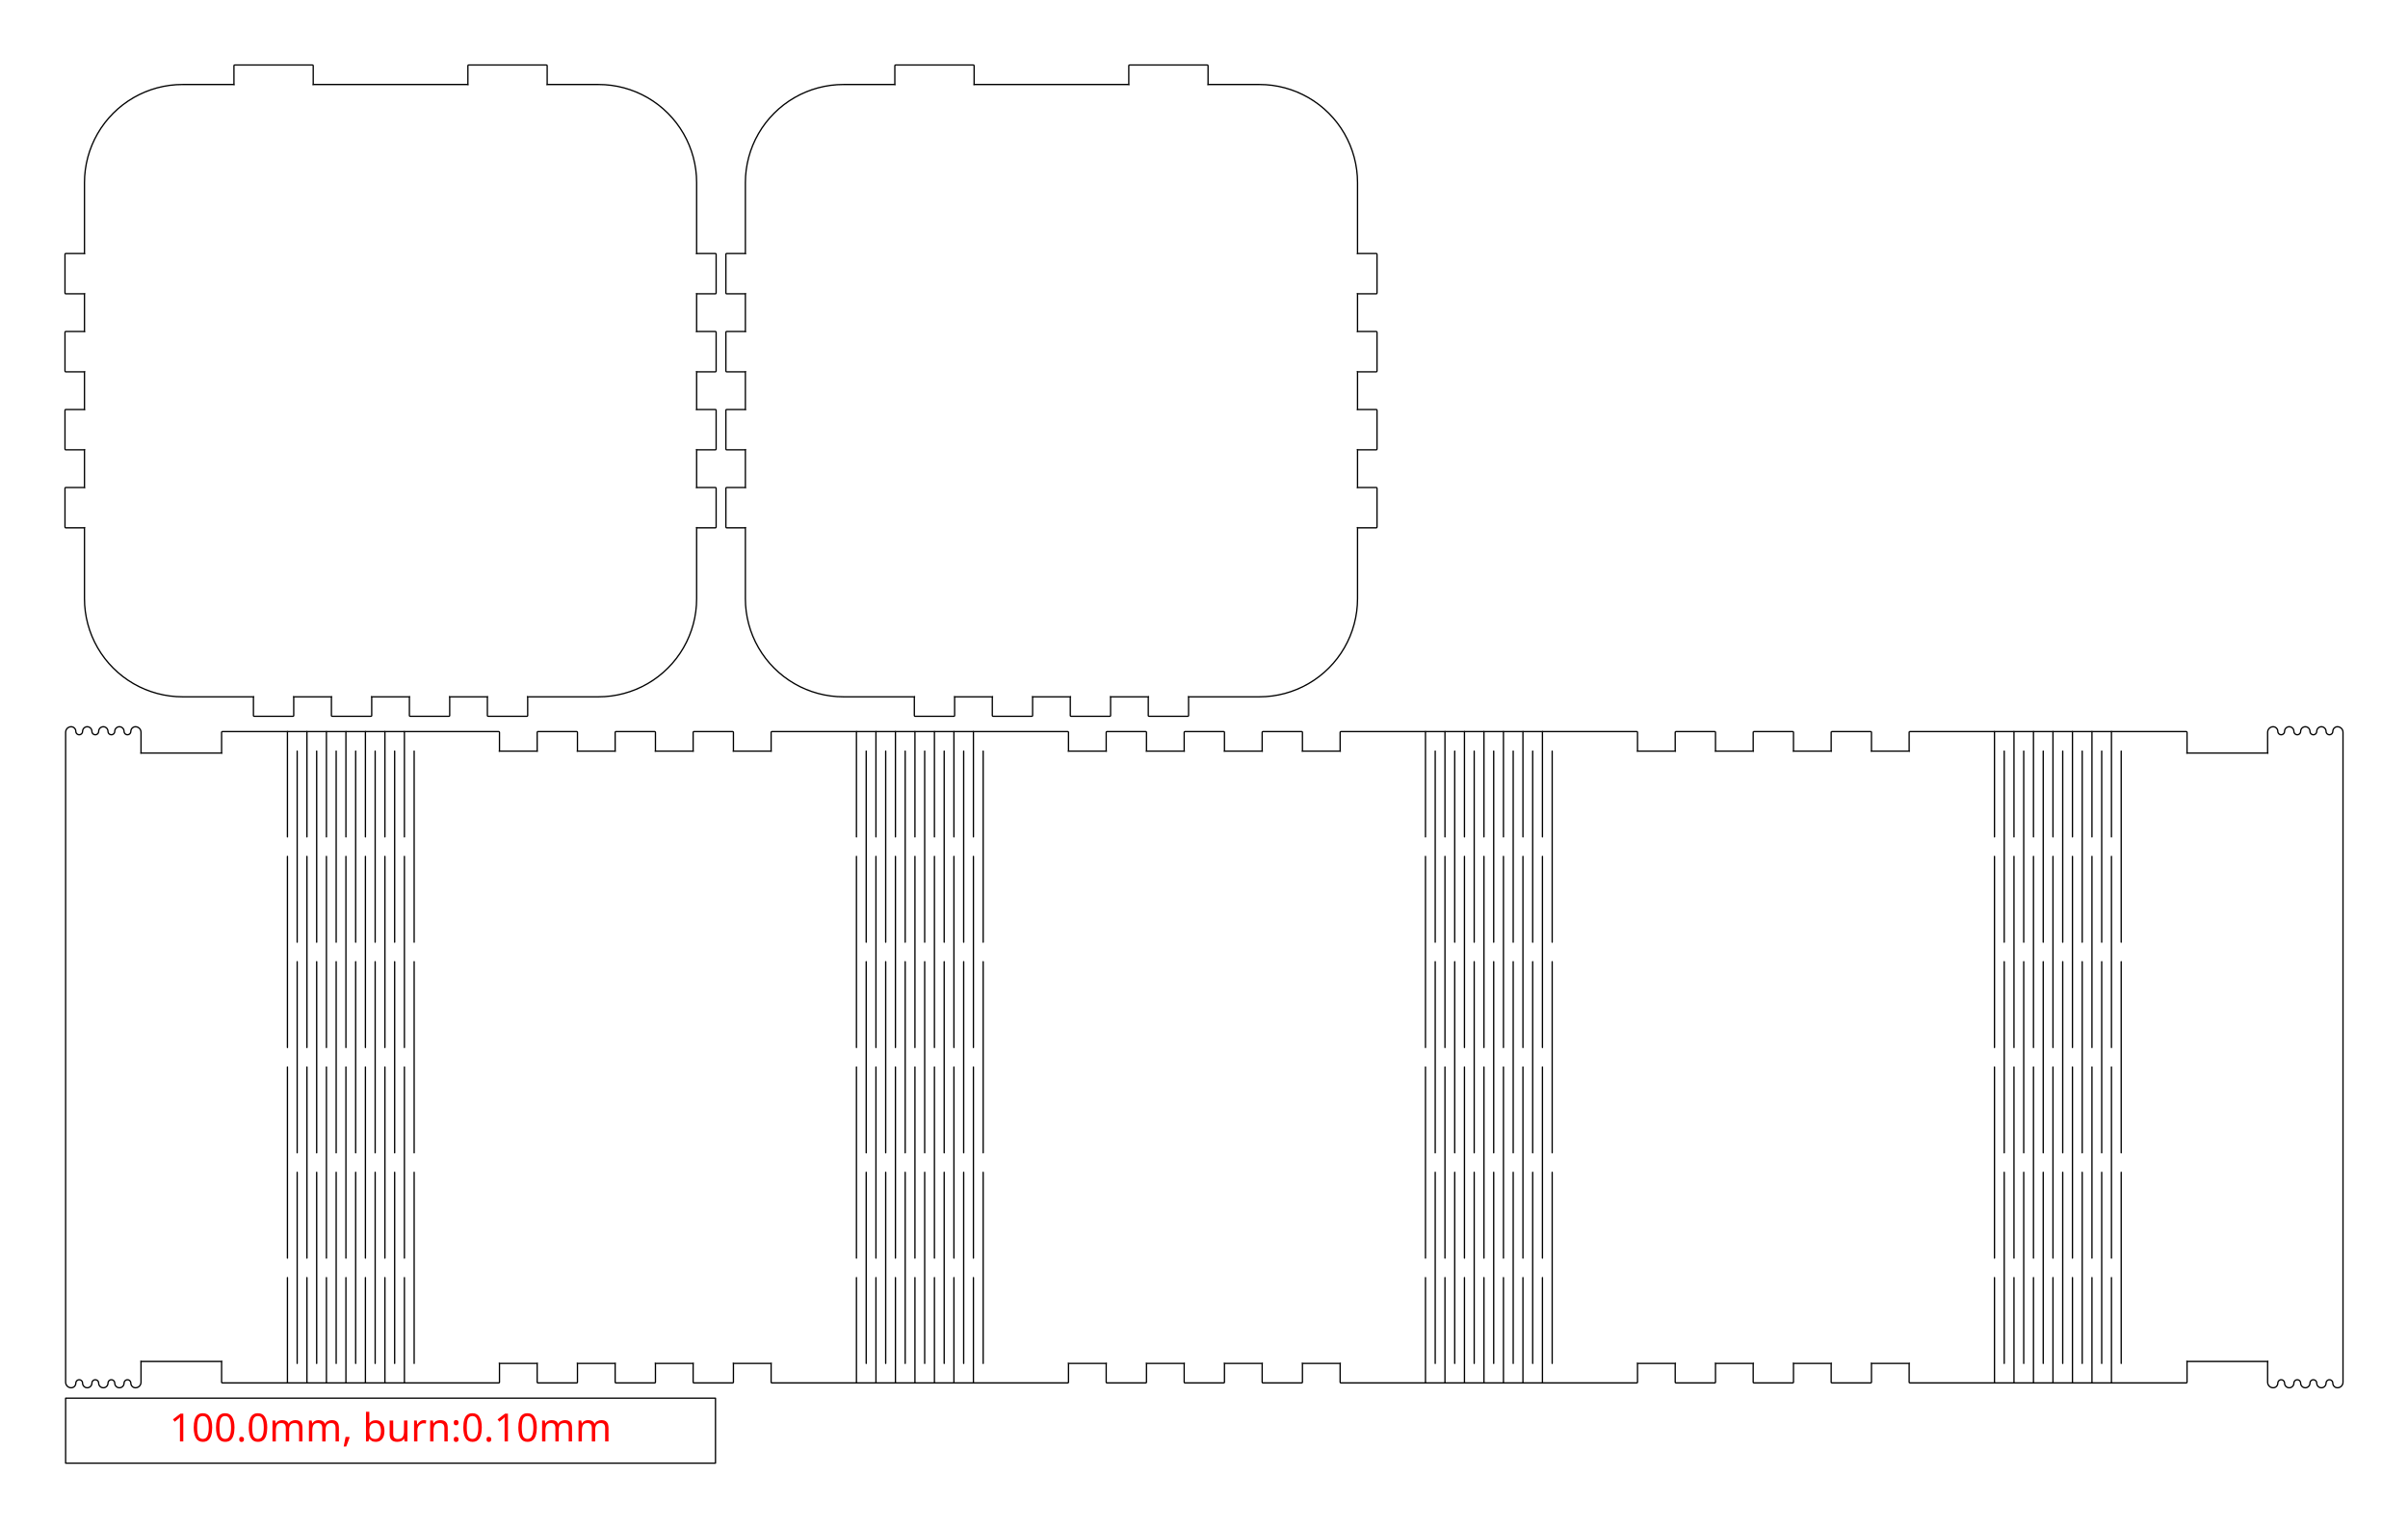
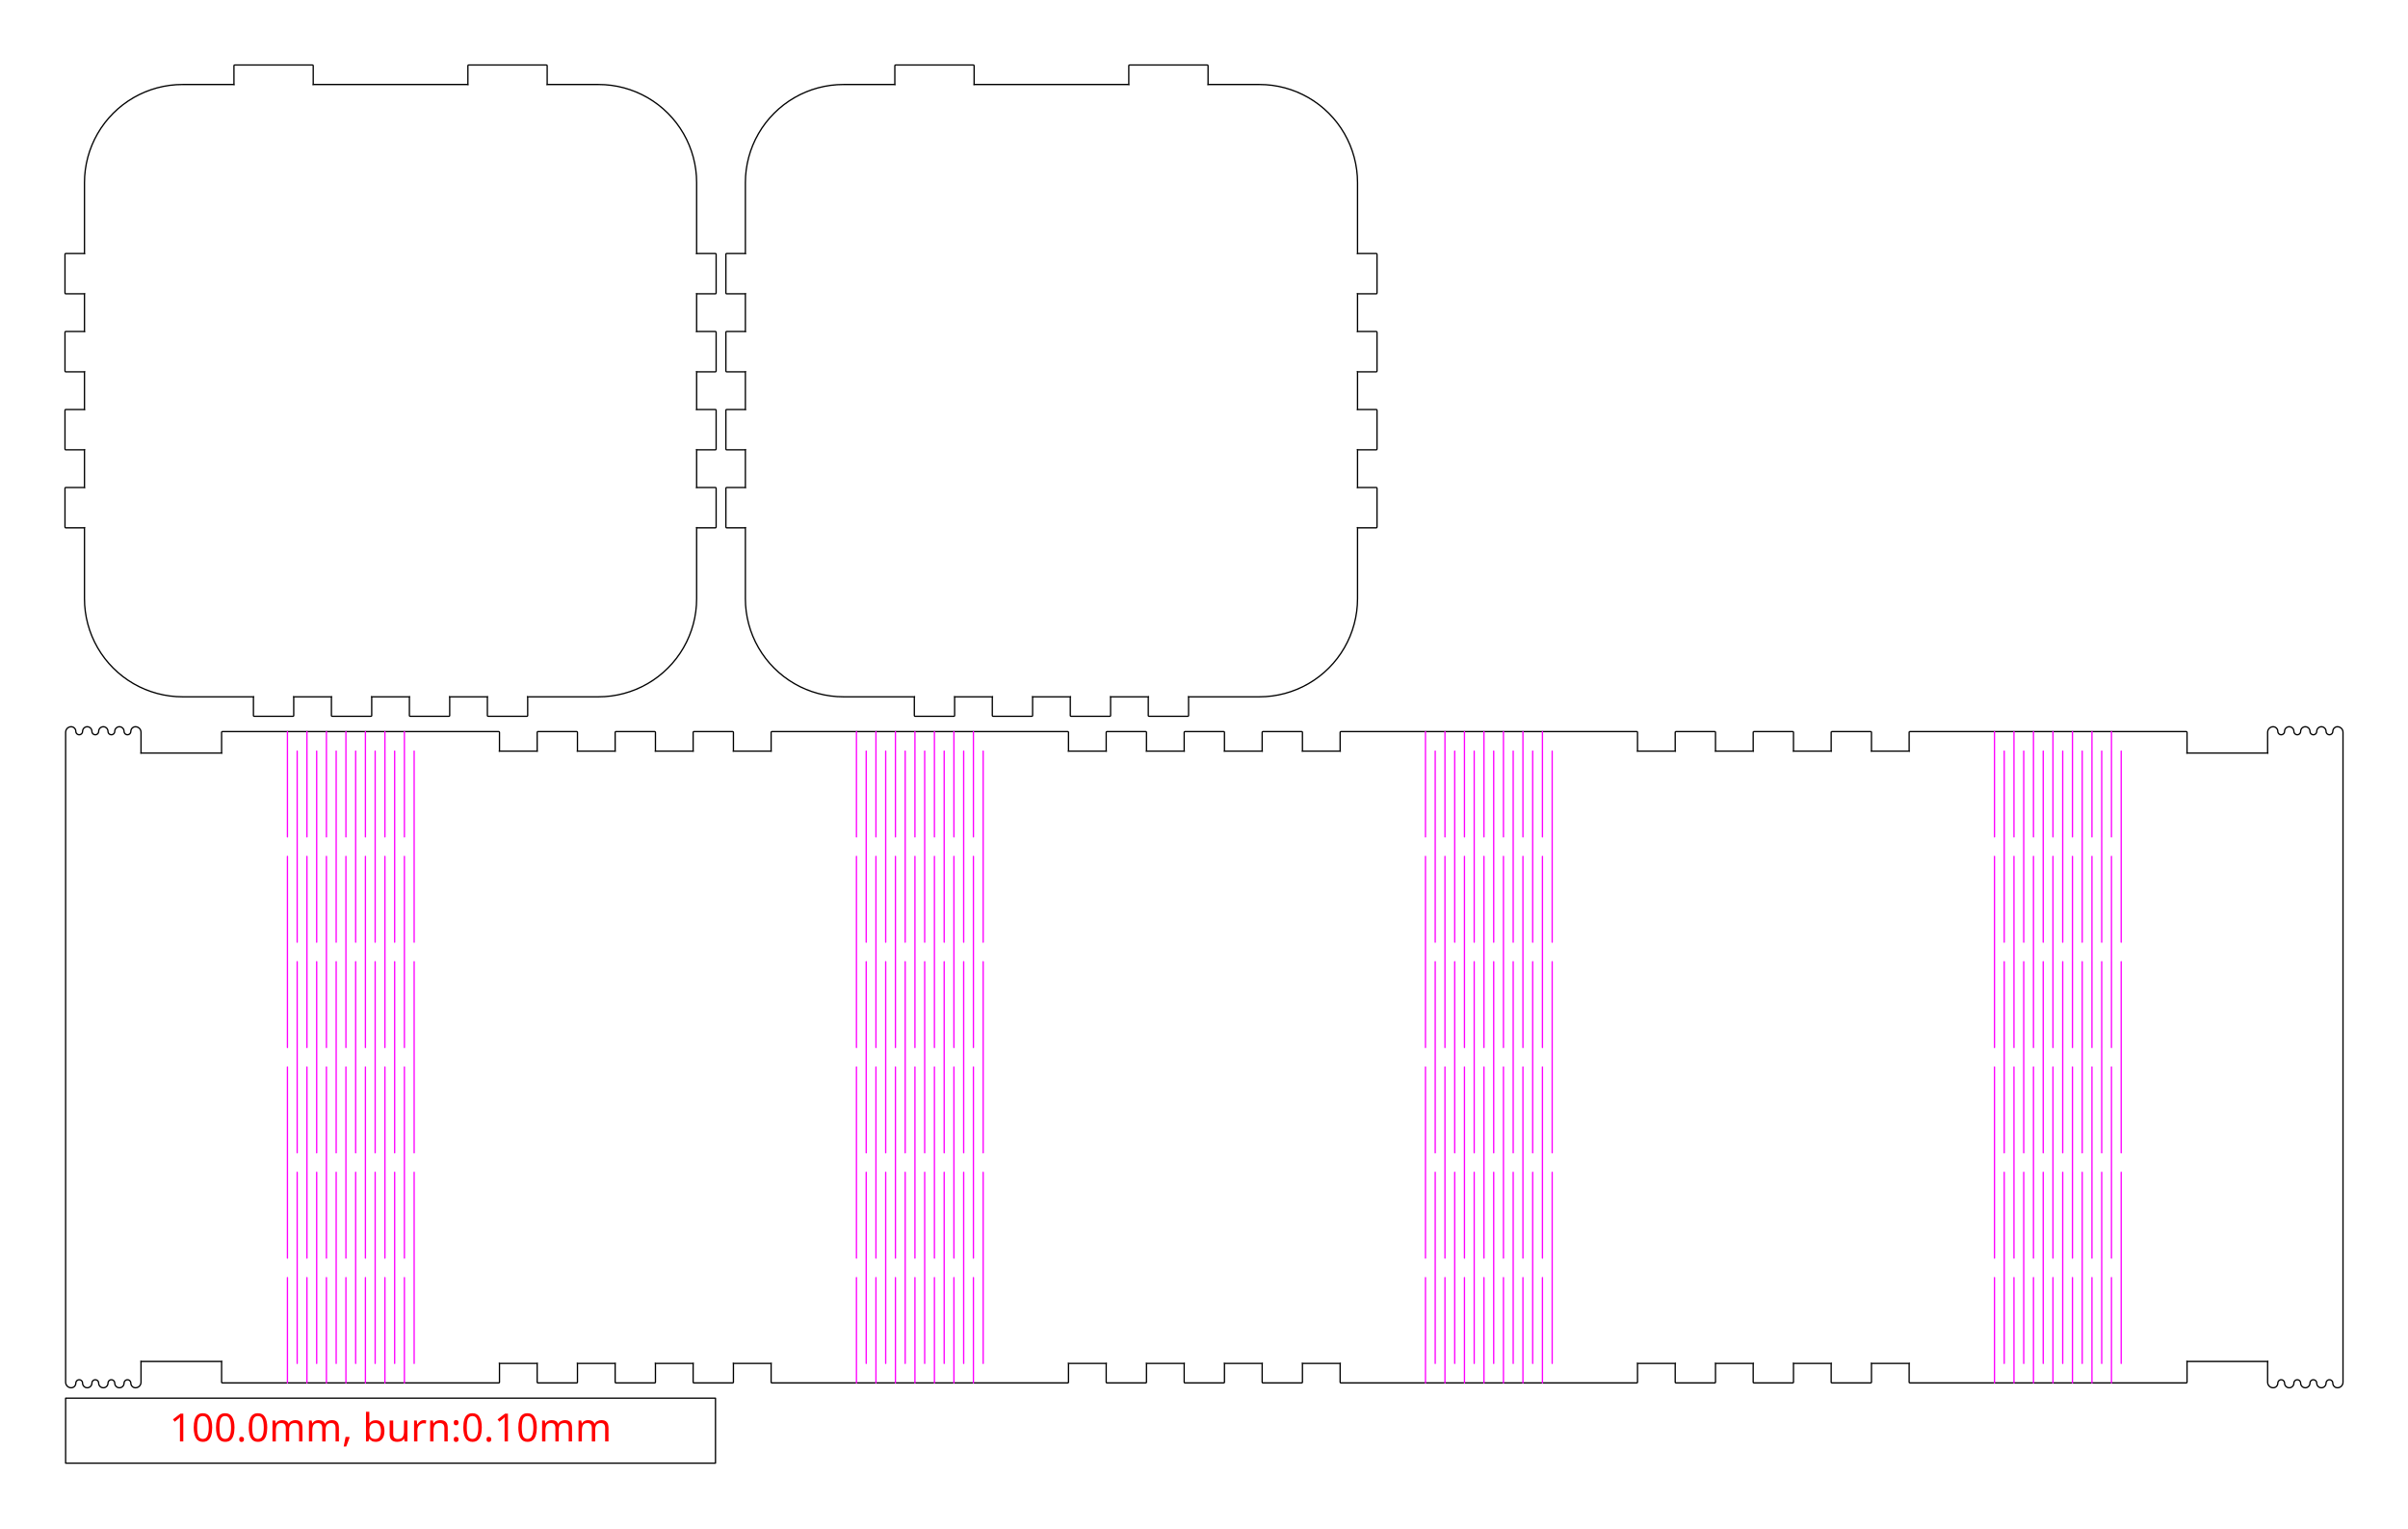
<svg xmlns="http://www.w3.org/2000/svg" height="235.10mm" viewBox="0.0 0.0 370.55 235.10" width="370.55mm">
  <g id="p-0" style="fill:none;stroke-linecap:round;stroke-linejoin:round;">
    <path d="M 10.100 225.100 H 110.100 V 215.100 H 10.100 V 225.100 Z" stroke="rgb(0,0,0)" stroke-width="0.20" />
    <text dominant-baseline="hanging" font-size="6px" style="font-family: sans-serif ; font-weight: normal; font-style: normal; fill: rgb(255,0,0)" text-anchor="middle" transform="matrix( 1.000 0.000 0.000 1.000 60.100 217.100 )">100.0mm, burn:0.10mm</text>
  </g>
  <g id="p-1" style="fill:none;stroke-linecap:round;stroke-linejoin:round;">
    <path d="M 10.100 212.650 C 10.100 212.799 10.139 212.946 10.214 213.075 C 10.288 213.204 10.396 213.312 10.525 213.386 C 10.654 213.461 10.801 213.500 10.950 213.500 C 11.076 213.500 11.200 213.467 11.309 213.404 C 11.419 213.341 11.509 213.250 11.572 213.141 C 11.636 213.031 11.669 212.907 11.669 212.781 C 11.669 212.690 11.693 212.601 11.738 212.522 C 11.784 212.443 11.849 212.378 11.928 212.332 C 12.007 212.286 12.096 212.263 12.188 212.263 C 12.279 212.263 12.368 212.286 12.447 212.332 C 12.526 212.378 12.591 212.443 12.637 212.522 C 12.682 212.601 12.706 212.690 12.706 212.781 C 12.706 212.907 12.739 213.031 12.803 213.141 C 12.866 213.250 12.956 213.341 13.066 213.404 C 13.175 213.467 13.299 213.500 13.425 213.500 C 13.551 213.500 13.675 213.467 13.784 213.404 C 13.894 213.341 13.984 213.250 14.047 213.141 C 14.111 213.031 14.144 212.907 14.144 212.781 C 14.144 212.690 14.168 212.601 14.213 212.522 C 14.259 212.443 14.324 212.378 14.403 212.332 C 14.482 212.286 14.571 212.263 14.663 212.263 C 14.754 212.263 14.843 212.286 14.922 212.332 C 15.001 212.378 15.066 212.443 15.112 212.522 C 15.157 212.601 15.181 212.690 15.181 212.781 C 15.181 212.907 15.214 213.031 15.278 213.141 C 15.341 213.250 15.431 213.341 15.541 213.404 C 15.650 213.467 15.774 213.500 15.900 213.500 C 16.026 213.500 16.150 213.467 16.259 213.404 C 16.369 213.341 16.459 213.250 16.522 213.141 C 16.586 213.031 16.619 212.907 16.619 212.781 C 16.619 212.690 16.643 212.601 16.688 212.522 C 16.734 212.443 16.799 212.378 16.878 212.332 C 16.957 212.286 17.046 212.263 17.138 212.263 C 17.229 212.263 17.318 212.286 17.397 212.332 C 17.476 212.378 17.541 212.443 17.587 212.522 C 17.632 212.601 17.656 212.690 17.656 212.781 C 17.656 212.907 17.689 213.031 17.753 213.141 C 17.816 213.250 17.906 213.341 18.016 213.404 C 18.125 213.467 18.249 213.500 18.375 213.500 C 18.501 213.500 18.625 213.467 18.734 213.404 C 18.844 213.341 18.934 213.250 18.997 213.141 C 19.061 213.031 19.094 212.907 19.094 212.781 C 19.094 212.690 19.118 212.601 19.163 212.522 C 19.209 212.443 19.274 212.378 19.353 212.332 C 19.432 212.286 19.521 212.263 19.613 212.263 C 19.704 212.263 19.793 212.286 19.872 212.332 C 19.951 212.378 20.016 212.443 20.062 212.522 C 20.107 212.601 20.131 212.690 20.131 212.781 C 20.131 212.907 20.164 213.031 20.228 213.141 C 20.291 213.250 20.381 213.341 20.491 213.404 C 20.600 213.467 20.724 213.500 20.850 213.500 C 20.999 213.500 21.146 213.461 21.275 213.386 C 21.404 213.312 21.512 213.204 21.586 213.075 C 21.661 212.946 21.700 212.799 21.700 212.650 V 209.450 C 21.700 209.350 21.600 209.450 21.700 209.450 H 34.100 C 34.200 209.450 34.100 209.350 34.100 209.450 V 212.650 C 34.100 212.705 34.145 212.750 34.200 212.750 H 42.200 H 65.762 H 76.762 C 76.817 212.750 76.862 212.705 76.862 212.650 V 209.750 C 76.862 209.650 76.762 209.750 76.862 209.750 H 82.662 C 82.762 209.750 82.662 209.650 82.662 209.750 V 212.650 C 82.662 212.705 82.707 212.750 82.762 212.750 H 88.762 C 88.817 212.750 88.862 212.705 88.862 212.650 V 209.750 C 88.862 209.650 88.762 209.750 88.862 209.750 H 94.662 C 94.762 209.750 94.662 209.650 94.662 209.750 V 212.650 C 94.662 212.705 94.707 212.750 94.762 212.750 H 100.762 C 100.817 212.750 100.862 212.705 100.862 212.650 V 209.750 C 100.862 209.650 100.762 209.750 100.862 209.750 H 106.662 C 106.762 209.750 106.662 209.650 106.662 209.750 V 212.650 C 106.662 212.705 106.707 212.750 106.762 212.750 H 112.762 C 112.817 212.750 112.862 212.705 112.862 212.650 V 209.750 C 112.862 209.650 112.762 209.750 112.862 209.750 H 118.662 C 118.762 209.750 118.662 209.650 118.662 209.750 V 212.650 C 118.662 212.705 118.707 212.750 118.762 212.750 H 129.762 H 153.324 H 164.324 C 164.379 212.750 164.424 212.705 164.424 212.650 V 209.750 C 164.424 209.650 164.324 209.750 164.424 209.750 H 170.224 C 170.324 209.750 170.224 209.650 170.224 209.750 V 212.650 C 170.224 212.705 170.269 212.750 170.324 212.750 H 176.324 C 176.379 212.750 176.424 212.705 176.424 212.650 V 209.750 C 176.424 209.650 176.324 209.750 176.424 209.750 H 182.224 C 182.324 209.750 182.224 209.650 182.224 209.750 V 212.650 C 182.224 212.705 182.269 212.750 182.324 212.750 H 188.324 C 188.379 212.750 188.424 212.705 188.424 212.650 V 209.750 C 188.424 209.650 188.324 209.750 188.424 209.750 H 194.224 C 194.324 209.750 194.224 209.650 194.224 209.750 V 212.650 C 194.224 212.705 194.269 212.750 194.324 212.750 H 200.324 C 200.379 212.750 200.424 212.705 200.424 212.650 V 209.750 C 200.424 209.650 200.324 209.750 200.424 209.750 H 206.224 C 206.324 209.750 206.224 209.650 206.224 209.750 V 212.650 C 206.224 212.705 206.269 212.750 206.324 212.750 H 217.324 H 240.886 H 251.886 C 251.941 212.750 251.986 212.705 251.986 212.650 V 209.750 C 251.986 209.650 251.886 209.750 251.986 209.750 H 257.786 C 257.886 209.750 257.786 209.650 257.786 209.750 V 212.650 C 257.786 212.705 257.831 212.750 257.886 212.750 H 263.886 C 263.941 212.750 263.986 212.705 263.986 212.650 V 209.750 C 263.986 209.650 263.886 209.750 263.986 209.750 H 269.786 C 269.886 209.750 269.786 209.650 269.786 209.750 V 212.650 C 269.786 212.705 269.831 212.750 269.886 212.750 H 275.886 C 275.941 212.750 275.986 212.705 275.986 212.650 V 209.750 C 275.986 209.650 275.886 209.750 275.986 209.750 H 281.786 C 281.886 209.750 281.786 209.650 281.786 209.750 V 212.650 C 281.786 212.705 281.831 212.750 281.886 212.750 H 287.886 C 287.941 212.750 287.986 212.705 287.986 212.650 V 209.750 C 287.986 209.650 287.886 209.750 287.986 209.750 H 293.786 C 293.886 209.750 293.786 209.650 293.786 209.750 V 212.650 C 293.786 212.705 293.831 212.750 293.886 212.750 H 304.886 H 328.448 H 336.448 C 336.503 212.750 336.548 212.705 336.548 212.650 V 209.450 C 336.548 209.350 336.448 209.450 336.548 209.450 H 348.948 C 349.048 209.450 348.948 209.350 348.948 209.450 V 212.650 C 348.948 212.799 348.987 212.946 349.062 213.075 C 349.136 213.204 349.244 213.312 349.373 213.386 C 349.502 213.461 349.649 213.500 349.798 213.500 C 349.924 213.500 350.048 213.467 350.157 213.404 C 350.266 213.341 350.357 213.250 350.420 213.141 C 350.483 213.031 350.517 212.907 350.517 212.781 C 350.517 212.690 350.540 212.601 350.586 212.522 C 350.632 212.443 350.697 212.378 350.776 212.332 C 350.855 212.286 350.944 212.263 351.035 212.263 C 351.126 212.263 351.216 212.286 351.295 212.332 C 351.374 212.378 351.439 212.443 351.485 212.522 C 351.530 212.601 351.554 212.690 351.554 212.781 C 351.554 212.907 351.587 213.031 351.650 213.141 C 351.713 213.250 351.804 213.341 351.913 213.404 C 352.023 213.467 352.147 213.500 352.273 213.500 C 352.399 213.500 352.523 213.467 352.632 213.404 C 352.741 213.341 352.832 213.250 352.895 213.141 C 352.958 213.031 352.992 212.907 352.992 212.781 C 352.992 212.690 353.015 212.601 353.061 212.522 C 353.107 212.443 353.172 212.378 353.251 212.332 C 353.330 212.286 353.419 212.263 353.510 212.263 C 353.601 212.263 353.691 212.286 353.770 212.332 C 353.849 212.378 353.914 212.443 353.960 212.522 C 354.005 212.601 354.029 212.690 354.029 212.781 C 354.029 212.907 354.062 213.031 354.125 213.141 C 354.188 213.250 354.279 213.341 354.388 213.404 C 354.498 213.467 354.622 213.500 354.748 213.500 C 354.874 213.500 354.998 213.467 355.107 213.404 C 355.216 213.341 355.307 213.250 355.370 213.141 C 355.433 213.031 355.467 212.907 355.467 212.781 C 355.467 212.690 355.490 212.601 355.536 212.522 C 355.582 212.443 355.647 212.378 355.726 212.332 C 355.805 212.286 355.894 212.263 355.985 212.263 C 356.076 212.263 356.166 212.286 356.245 212.332 C 356.324 212.378 356.389 212.443 356.435 212.522 C 356.480 212.601 356.504 212.690 356.504 212.781 C 356.504 212.907 356.537 213.031 356.600 213.141 C 356.663 213.250 356.754 213.341 356.863 213.404 C 356.973 213.467 357.097 213.500 357.223 213.500 C 357.349 213.500 357.473 213.467 357.582 213.404 C 357.691 213.341 357.782 213.250 357.845 213.141 C 357.908 213.031 357.942 212.907 357.942 212.781 C 357.942 212.690 357.965 212.601 358.011 212.522 C 358.057 212.443 358.122 212.378 358.201 212.332 C 358.280 212.286 358.369 212.263 358.460 212.263 C 358.551 212.263 358.641 212.286 358.720 212.332 C 358.799 212.378 358.864 212.443 358.910 212.522 C 358.955 212.601 358.979 212.690 358.979 212.781 C 358.979 212.907 359.012 213.031 359.075 213.141 C 359.138 213.250 359.229 213.341 359.338 213.404 C 359.448 213.467 359.572 213.500 359.698 213.500 C 359.847 213.500 359.994 213.461 360.123 213.386 C 360.252 213.312 360.359 213.204 360.434 213.075 C 360.509 212.946 360.548 212.799 360.548 212.650 V 112.650 C 360.548 112.501 360.509 112.354 360.434 112.225 C 360.359 112.096 360.252 111.988 360.123 111.914 C 359.994 111.839 359.847 111.800 359.698 111.800 C 359.572 111.800 359.448 111.833 359.338 111.896 C 359.229 111.959 359.138 112.050 359.075 112.159 C 359.012 112.269 358.979 112.393 358.979 112.519 C 358.979 112.610 358.955 112.699 358.910 112.778 C 358.864 112.857 358.799 112.922 358.720 112.968 C 358.641 113.014 358.551 113.038 358.460 113.038 C 358.369 113.038 358.280 113.014 358.201 112.968 C 358.122 112.922 358.057 112.857 358.011 112.778 C 357.965 112.699 357.942 112.610 357.942 112.519 C 357.942 112.393 357.908 112.269 357.845 112.159 C 357.782 112.050 357.691 111.959 357.582 111.896 C 357.473 111.833 357.349 111.800 357.223 111.800 C 357.097 111.800 356.973 111.833 356.863 111.896 C 356.754 111.959 356.663 112.050 356.600 112.159 C 356.537 112.269 356.504 112.393 356.504 112.519 C 356.504 112.610 356.480 112.699 356.435 112.778 C 356.389 112.857 356.324 112.922 356.245 112.968 C 356.166 113.014 356.076 113.038 355.985 113.038 C 355.894 113.038 355.805 113.014 355.726 112.968 C 355.647 112.922 355.582 112.857 355.536 112.778 C 355.490 112.699 355.467 112.610 355.467 112.519 C 355.467 112.393 355.433 112.269 355.370 112.159 C 355.307 112.050 355.216 111.959 355.107 111.896 C 354.998 111.833 354.874 111.800 354.748 111.800 C 354.622 111.800 354.498 111.833 354.388 111.896 C 354.279 111.959 354.188 112.050 354.125 112.159 C 354.062 112.269 354.029 112.393 354.029 112.519 C 354.029 112.610 354.005 112.699 353.960 112.778 C 353.914 112.857 353.849 112.922 353.770 112.968 C 353.691 113.014 353.601 113.038 353.510 113.038 C 353.419 113.038 353.330 113.014 353.251 112.968 C 353.172 112.922 353.107 112.857 353.061 112.778 C 353.015 112.699 352.992 112.610 352.992 112.519 C 352.992 112.393 352.958 112.269 352.895 112.159 C 352.832 112.050 352.741 111.959 352.632 111.896 C 352.523 111.833 352.399 111.800 352.273 111.800 C 352.147 111.800 352.023 111.833 351.913 111.896 C 351.804 111.959 351.713 112.050 351.650 112.159 C 351.587 112.269 351.554 112.393 351.554 112.519 C 351.554 112.610 351.530 112.699 351.485 112.778 C 351.439 112.857 351.374 112.922 351.295 112.968 C 351.216 113.014 351.126 113.038 351.035 113.038 C 350.944 113.038 350.855 113.014 350.776 112.968 C 350.697 112.922 350.632 112.857 350.586 112.778 C 350.540 112.699 350.517 112.610 350.517 112.519 C 350.517 112.393 350.483 112.269 350.420 112.159 C 350.357 112.050 350.266 111.959 350.157 111.896 C 350.048 111.833 349.924 111.800 349.798 111.800 C 349.649 111.800 349.502 111.839 349.373 111.914 C 349.244 111.988 349.136 112.096 349.062 112.225 C 348.987 112.354 348.948 112.501 348.948 112.650 V 115.850 C 348.948 115.950 349.048 115.850 348.948 115.850 H 336.548 C 336.448 115.850 336.548 115.950 336.548 115.850 V 112.650 C 336.548 112.595 336.503 112.550 336.448 112.550 H 328.448 H 304.886 H 293.886 C 293.831 112.550 293.786 112.595 293.786 112.650 V 115.550 C 293.786 115.650 293.886 115.550 293.786 115.550 H 287.986 C 287.886 115.550 287.986 115.650 287.986 115.550 V 112.650 C 287.986 112.595 287.941 112.550 287.886 112.550 H 281.886 C 281.831 112.550 281.786 112.595 281.786 112.650 V 115.550 C 281.786 115.650 281.886 115.550 281.786 115.550 H 275.986 C 275.886 115.550 275.986 115.650 275.986 115.550 V 112.650 C 275.986 112.595 275.941 112.550 275.886 112.550 H 269.886 C 269.831 112.550 269.786 112.595 269.786 112.650 V 115.550 C 269.786 115.650 269.886 115.550 269.786 115.550 H 263.986 C 263.886 115.550 263.986 115.650 263.986 115.550 V 112.650 C 263.986 112.595 263.941 112.550 263.886 112.550 H 257.886 C 257.831 112.550 257.786 112.595 257.786 112.650 V 115.550 C 257.786 115.650 257.886 115.550 257.786 115.550 H 251.986 C 251.886 115.550 251.986 115.650 251.986 115.550 V 112.650 C 251.986 112.595 251.941 112.550 251.886 112.550 H 240.886 H 217.324 H 206.324 C 206.269 112.550 206.224 112.595 206.224 112.650 V 115.550 C 206.224 115.650 206.324 115.550 206.224 115.550 H 200.424 C 200.324 115.550 200.424 115.650 200.424 115.550 V 112.650 C 200.424 112.595 200.379 112.550 200.324 112.550 H 194.324 C 194.269 112.550 194.224 112.595 194.224 112.650 V 115.550 C 194.224 115.650 194.324 115.550 194.224 115.550 H 188.424 C 188.324 115.550 188.424 115.650 188.424 115.550 V 112.650 C 188.424 112.595 188.379 112.550 188.324 112.550 H 182.324 C 182.269 112.550 182.224 112.595 182.224 112.650 V 115.550 C 182.224 115.650 182.324 115.550 182.224 115.550 H 176.424 C 176.324 115.550 176.424 115.650 176.424 115.550 V 112.650 C 176.424 112.595 176.379 112.550 176.324 112.550 H 170.324 C 170.269 112.550 170.224 112.595 170.224 112.650 V 115.550 C 170.224 115.650 170.324 115.550 170.224 115.550 H 164.424 C 164.324 115.550 164.424 115.650 164.424 115.550 V 112.650 C 164.424 112.595 164.379 112.550 164.324 112.550 H 153.324 H 129.762 H 118.762 C 118.707 112.550 118.662 112.595 118.662 112.650 V 115.550 C 118.662 115.650 118.762 115.550 118.662 115.550 H 112.862 C 112.762 115.550 112.862 115.650 112.862 115.550 V 112.650 C 112.862 112.595 112.817 112.550 112.762 112.550 H 106.762 C 106.707 112.550 106.662 112.595 106.662 112.650 V 115.550 C 106.662 115.650 106.762 115.550 106.662 115.550 H 100.862 C 100.762 115.550 100.862 115.650 100.862 115.550 V 112.650 C 100.862 112.595 100.817 112.550 100.762 112.550 H 94.762 C 94.707 112.550 94.662 112.595 94.662 112.650 V 115.550 C 94.662 115.650 94.762 115.550 94.662 115.550 H 88.862 C 88.762 115.550 88.862 115.650 88.862 115.550 V 112.650 C 88.862 112.595 88.817 112.550 88.762 112.550 H 82.762 C 82.707 112.550 82.662 112.595 82.662 112.650 V 115.550 C 82.662 115.650 82.762 115.550 82.662 115.550 H 76.862 C 76.762 115.550 76.862 115.650 76.862 115.550 V 112.650 C 76.862 112.595 76.817 112.550 76.762 112.550 H 65.762 H 42.200 H 34.200 C 34.145 112.550 34.100 112.595 34.100 112.650 V 115.850 C 34.100 115.950 34.200 115.850 34.100 115.850 H 21.700 C 21.600 115.850 21.700 115.950 21.700 115.850 V 112.650 C 21.700 112.501 21.661 112.354 21.586 112.225 C 21.512 112.096 21.404 111.988 21.275 111.914 C 21.146 111.839 20.999 111.800 20.850 111.800 C 20.724 111.800 20.600 111.833 20.491 111.896 C 20.381 111.959 20.291 112.050 20.228 112.159 C 20.164 112.269 20.131 112.393 20.131 112.519 C 20.131 112.610 20.107 112.699 20.062 112.778 C 20.016 112.857 19.951 112.922 19.872 112.968 C 19.793 113.014 19.704 113.037 19.613 113.037 C 19.521 113.037 19.432 113.014 19.353 112.968 C 19.274 112.922 19.209 112.857 19.163 112.778 C 19.118 112.699 19.094 112.610 19.094 112.519 C 19.094 112.393 19.061 112.269 18.997 112.159 C 18.934 112.050 18.844 111.959 18.734 111.896 C 18.625 111.833 18.501 111.800 18.375 111.800 C 18.249 111.800 18.125 111.833 18.016 111.896 C 17.906 111.959 17.816 112.050 17.753 112.159 C 17.689 112.269 17.656 112.393 17.656 112.519 C 17.656 112.610 17.632 112.699 17.587 112.778 C 17.541 112.857 17.476 112.922 17.397 112.968 C 17.318 113.014 17.229 113.037 17.138 113.037 C 17.046 113.037 16.957 113.014 16.878 112.968 C 16.799 112.922 16.734 112.857 16.688 112.778 C 16.643 112.699 16.619 112.610 16.619 112.519 C 16.619 112.393 16.586 112.269 16.522 112.159 C 16.459 112.050 16.369 111.959 16.259 111.896 C 16.150 111.833 16.026 111.800 15.900 111.800 C 15.774 111.800 15.650 111.833 15.541 111.896 C 15.431 111.959 15.341 112.050 15.278 112.159 C 15.214 112.269 15.181 112.393 15.181 112.519 C 15.181 112.610 15.157 112.699 15.112 112.778 C 15.066 112.857 15.001 112.922 14.922 112.968 C 14.843 113.014 14.754 113.037 14.663 113.037 C 14.571 113.037 14.482 113.014 14.403 112.968 C 14.324 112.922 14.259 112.857 14.213 112.778 C 14.168 112.699 14.144 112.610 14.144 112.519 C 14.144 112.393 14.111 112.269 14.047 112.159 C 13.984 112.050 13.894 111.959 13.784 111.896 C 13.675 111.833 13.551 111.800 13.425 111.800 C 13.299 111.800 13.175 111.833 13.066 111.896 C 12.956 111.959 12.866 112.050 12.803 112.159 C 12.739 112.269 12.706 112.393 12.706 112.519 C 12.706 112.610 12.682 112.699 12.637 112.778 C 12.591 112.857 12.526 112.922 12.447 112.968 C 12.368 113.014 12.279 113.037 12.188 113.037 C 12.096 113.037 12.007 113.014 11.928 112.968 C 11.849 112.922 11.784 112.857 11.738 112.778 C 11.693 112.699 11.669 112.610 11.669 112.519 C 11.669 112.393 11.636 112.269 11.572 112.159 C 11.509 112.050 11.419 111.959 11.309 111.896 C 11.200 111.833 11.076 111.800 10.950 111.800 C 10.801 111.800 10.654 111.839 10.525 111.914 C 10.396 111.988 10.288 112.096 10.214 112.225 C 10.139 112.354 10.100 112.501 10.100 112.650 V 212.650 Z" stroke="rgb(0,0,0)" stroke-width="0.20" />
-     <path d="M 44.231 212.750 V 196.550 M 44.231 193.550 V 164.150 M 44.231 161.150 V 131.750 M 44.231 128.750 V 112.550 M 45.731 115.550 V 144.950 M 45.731 147.950 V 177.350 M 45.731 180.350 V 209.750 M 47.231 212.750 V 196.550 M 47.231 193.550 V 164.150 M 47.231 161.150 V 131.750 M 47.231 128.750 V 112.550 M 48.731 115.550 V 144.950 M 48.731 147.950 V 177.350 M 48.731 180.350 V 209.750 M 50.231 212.750 V 196.550 M 50.231 193.550 V 164.150 M 50.231 161.150 V 131.750 M 50.231 128.750 V 112.550 M 51.731 115.550 V 144.950 M 51.731 147.950 V 177.350 M 51.731 180.350 V 209.750 M 53.231 212.750 V 196.550 M 53.231 193.550 V 164.150 M 53.231 161.150 V 131.750 M 53.231 128.750 V 112.550 M 54.731 115.550 V 144.950 M 54.731 147.950 V 177.350 M 54.731 180.350 V 209.750 M 56.231 212.750 V 196.550 M 56.231 193.550 V 164.150 M 56.231 161.150 V 131.750 M 56.231 128.750 V 112.550 M 57.731 115.550 V 144.950 M 57.731 147.950 V 177.350 M 57.731 180.350 V 209.750 M 59.231 212.750 V 196.550 M 59.231 193.550 V 164.150 M 59.231 161.150 V 131.750 M 59.231 128.750 V 112.550 M 60.731 115.550 V 144.950 M 60.731 147.950 V 177.350 M 60.731 180.350 V 209.750 M 62.231 212.750 V 196.550 M 62.231 193.550 V 164.150 M 62.231 161.150 V 131.750 M 62.231 128.750 V 112.550 M 63.731 115.550 V 144.950 M 63.731 147.950 V 177.350 M 63.731 180.350 V 209.750" stroke="rgb(0,0,0)" stroke-width="0.20" />
-     <path d="M 131.793 212.750 V 196.550 M 131.793 193.550 V 164.150 M 131.793 161.150 V 131.750 M 131.793 128.750 V 112.550 M 133.293 115.550 V 144.950 M 133.293 147.950 V 177.350 M 133.293 180.350 V 209.750 M 134.793 212.750 V 196.550 M 134.793 193.550 V 164.150 M 134.793 161.150 V 131.750 M 134.793 128.750 V 112.550 M 136.293 115.550 V 144.950 M 136.293 147.950 V 177.350 M 136.293 180.350 V 209.750 M 137.793 212.750 V 196.550 M 137.793 193.550 V 164.150 M 137.793 161.150 V 131.750 M 137.793 128.750 V 112.550 M 139.293 115.550 V 144.950 M 139.293 147.950 V 177.350 M 139.293 180.350 V 209.750 M 140.793 212.750 V 196.550 M 140.793 193.550 V 164.150 M 140.793 161.150 V 131.750 M 140.793 128.750 V 112.550 M 142.293 115.550 V 144.950 M 142.293 147.950 V 177.350 M 142.293 180.350 V 209.750 M 143.793 212.750 V 196.550 M 143.793 193.550 V 164.150 M 143.793 161.150 V 131.750 M 143.793 128.750 V 112.550 M 145.293 115.550 V 144.950 M 145.293 147.950 V 177.350 M 145.293 180.350 V 209.750 M 146.793 212.750 V 196.550 M 146.793 193.550 V 164.150 M 146.793 161.150 V 131.750 M 146.793 128.750 V 112.550 M 148.293 115.550 V 144.950 M 148.293 147.950 V 177.350 M 148.293 180.350 V 209.750 M 149.793 212.750 V 196.550 M 149.793 193.550 V 164.150 M 149.793 161.150 V 131.750 M 149.793 128.750 V 112.550 M 151.293 115.550 V 144.950 M 151.293 147.950 V 177.350 M 151.293 180.350 V 209.750" stroke="rgb(0,0,0)" stroke-width="0.20" />
-     <path d="M 219.355 212.750 V 196.550 M 219.355 193.550 V 164.150 M 219.355 161.150 V 131.750 M 219.355 128.750 V 112.550 M 220.855 115.550 V 144.950 M 220.855 147.950 V 177.350 M 220.855 180.350 V 209.750 M 222.355 212.750 V 196.550 M 222.355 193.550 V 164.150 M 222.355 161.150 V 131.750 M 222.355 128.750 V 112.550 M 223.855 115.550 V 144.950 M 223.855 147.950 V 177.350 M 223.855 180.350 V 209.750 M 225.355 212.750 V 196.550 M 225.355 193.550 V 164.150 M 225.355 161.150 V 131.750 M 225.355 128.750 V 112.550 M 226.855 115.550 V 144.950 M 226.855 147.950 V 177.350 M 226.855 180.350 V 209.750 M 228.355 212.750 V 196.550 M 228.355 193.550 V 164.150 M 228.355 161.150 V 131.750 M 228.355 128.750 V 112.550 M 229.855 115.550 V 144.950 M 229.855 147.950 V 177.350 M 229.855 180.350 V 209.750 M 231.355 212.750 V 196.550 M 231.355 193.550 V 164.150 M 231.355 161.150 V 131.750 M 231.355 128.750 V 112.550 M 232.855 115.550 V 144.950 M 232.855 147.950 V 177.350 M 232.855 180.350 V 209.750 M 234.355 212.750 V 196.550 M 234.355 193.550 V 164.150 M 234.355 161.150 V 131.750 M 234.355 128.750 V 112.550 M 235.855 115.550 V 144.950 M 235.855 147.950 V 177.350 M 235.855 180.350 V 209.750 M 237.355 212.750 V 196.550 M 237.355 193.550 V 164.150 M 237.355 161.150 V 131.750 M 237.355 128.750 V 112.550 M 238.855 115.550 V 144.950 M 238.855 147.950 V 177.350 M 238.855 180.350 V 209.750" stroke="rgb(0,0,0)" stroke-width="0.20" />
-     <path d="M 306.917 212.750 V 196.550 M 306.917 193.550 V 164.150 M 306.917 161.150 V 131.750 M 306.917 128.750 V 112.550 M 308.417 115.550 V 144.950 M 308.417 147.950 V 177.350 M 308.417 180.350 V 209.750 M 309.917 212.750 V 196.550 M 309.917 193.550 V 164.150 M 309.917 161.150 V 131.750 M 309.917 128.750 V 112.550 M 311.417 115.550 V 144.950 M 311.417 147.950 V 177.350 M 311.417 180.350 V 209.750 M 312.917 212.750 V 196.550 M 312.917 193.550 V 164.150 M 312.917 161.150 V 131.750 M 312.917 128.750 V 112.550 M 314.417 115.550 V 144.950 M 314.417 147.950 V 177.350 M 314.417 180.350 V 209.750 M 315.917 212.750 V 196.550 M 315.917 193.550 V 164.150 M 315.917 161.150 V 131.750 M 315.917 128.750 V 112.550 M 317.417 115.550 V 144.950 M 317.417 147.950 V 177.350 M 317.417 180.350 V 209.750 M 318.917 212.750 V 196.550 M 318.917 193.550 V 164.150 M 318.917 161.150 V 131.750 M 318.917 128.750 V 112.550 M 320.417 115.550 V 144.950 M 320.417 147.950 V 177.350 M 320.417 180.350 V 209.750 M 321.917 212.750 V 196.550 M 321.917 193.550 V 164.150 M 321.917 161.150 V 131.750 M 321.917 128.750 V 112.550 M 323.417 115.550 V 144.950 M 323.417 147.950 V 177.350 M 323.417 180.350 V 209.750 M 324.917 212.750 V 196.550 M 324.917 193.550 V 164.150 M 324.917 161.150 V 131.750 M 324.917 128.750 V 112.550 M 326.417 115.550 V 144.950 M 326.417 147.950 V 177.350 M 326.417 180.350 V 209.750" stroke="rgb(0,0,0)" stroke-width="0.20" />
+     <path d="M 44.231 212.750 V 196.550 M 44.231 193.550 V 164.150 M 44.231 161.150 V 131.750 M 44.231 128.750 V 112.550 M 45.731 115.550 V 144.950 M 45.731 147.950 V 177.350 M 45.731 180.350 V 209.750 M 47.231 212.750 V 196.550 M 47.231 193.550 V 164.150 M 47.231 161.150 V 131.750 M 47.231 128.750 V 112.550 M 48.731 115.550 V 144.950 M 48.731 147.950 V 177.350 M 48.731 180.350 V 209.750 M 50.231 212.750 V 196.550 M 50.231 193.550 V 164.150 M 50.231 161.150 V 131.750 M 50.231 128.750 V 112.550 M 51.731 115.550 V 144.950 M 51.731 147.950 V 177.350 M 51.731 180.350 V 209.750 M 53.231 212.750 V 196.550 M 53.231 193.550 V 164.150 M 53.231 161.150 V 131.750 M 53.231 128.750 V 112.550 M 54.731 115.550 V 144.950 M 54.731 147.950 V 177.350 M 54.731 180.350 V 209.750 M 56.231 212.750 V 196.550 M 56.231 193.550 V 164.150 M 56.231 161.150 V 131.750 M 56.231 128.750 V 112.550 M 57.731 115.550 V 144.950 M 57.731 147.950 V 177.350 M 57.731 180.350 V 209.750 M 59.231 212.750 V 196.550 M 59.231 193.550 V 164.150 M 59.231 161.150 V 131.750 M 59.231 128.750 V 112.550 M 60.731 115.550 V 144.950 M 60.731 147.950 V 177.350 M 60.731 180.350 V 209.750 M 62.231 212.750 V 196.550 M 62.231 193.550 V 164.150 M 62.231 161.150 V 131.750 M 62.231 128.750 V 112.550 M 63.731 115.550 V 144.950 M 63.731 147.950 V 177.350 M 63.731 180.350 V 209.750" stroke="rgb(255,0,255)" stroke-width="0.20" />
+     <path d="M 131.793 212.750 V 196.550 M 131.793 193.550 V 164.150 M 131.793 161.150 V 131.750 M 131.793 128.750 V 112.550 M 133.293 115.550 V 144.950 M 133.293 147.950 V 177.350 M 133.293 180.350 V 209.750 M 134.793 212.750 V 196.550 M 134.793 193.550 V 164.150 M 134.793 161.150 V 131.750 M 134.793 128.750 V 112.550 M 136.293 115.550 V 144.950 M 136.293 147.950 V 177.350 M 136.293 180.350 V 209.750 M 137.793 212.750 V 196.550 M 137.793 193.550 V 164.150 M 137.793 161.150 V 131.750 M 137.793 128.750 V 112.550 M 139.293 115.550 V 144.950 M 139.293 147.950 V 177.350 M 139.293 180.350 V 209.750 M 140.793 212.750 V 196.550 M 140.793 193.550 V 164.150 M 140.793 161.150 V 131.750 M 140.793 128.750 V 112.550 M 142.293 115.550 V 144.950 M 142.293 147.950 V 177.350 M 142.293 180.350 V 209.750 M 143.793 212.750 V 196.550 M 143.793 193.550 V 164.150 M 143.793 161.150 V 131.750 M 143.793 128.750 V 112.550 M 145.293 115.550 V 144.950 M 145.293 147.950 V 177.350 M 145.293 180.350 V 209.750 M 146.793 212.750 V 196.550 M 146.793 193.550 V 164.150 M 146.793 161.150 V 131.750 M 146.793 128.750 V 112.550 M 148.293 115.550 V 144.950 M 148.293 147.950 V 177.350 M 148.293 180.350 V 209.750 M 149.793 212.750 V 196.550 M 149.793 193.550 V 164.150 M 149.793 161.150 V 131.750 M 149.793 128.750 V 112.550 M 151.293 115.550 V 144.950 M 151.293 147.950 V 177.350 M 151.293 180.350 V 209.750" stroke="rgb(255,0,255)" stroke-width="0.20" />
+     <path d="M 219.355 212.750 V 196.550 M 219.355 193.550 V 164.150 M 219.355 161.150 V 131.750 M 219.355 128.750 V 112.550 M 220.855 115.550 V 144.950 M 220.855 147.950 V 177.350 M 220.855 180.350 V 209.750 M 222.355 212.750 V 196.550 M 222.355 193.550 V 164.150 M 222.355 161.150 V 131.750 M 222.355 128.750 V 112.550 M 223.855 115.550 V 144.950 M 223.855 147.950 V 177.350 M 223.855 180.350 V 209.750 M 225.355 212.750 V 196.550 M 225.355 193.550 V 164.150 M 225.355 161.150 V 131.750 M 225.355 128.750 V 112.550 M 226.855 115.550 V 144.950 M 226.855 147.950 V 177.350 M 226.855 180.350 V 209.750 M 228.355 212.750 V 196.550 M 228.355 193.550 V 164.150 M 228.355 161.150 V 131.750 M 228.355 128.750 V 112.550 M 229.855 115.550 V 144.950 M 229.855 147.950 V 177.350 M 229.855 180.350 V 209.750 M 231.355 212.750 V 196.550 M 231.355 193.550 V 164.150 M 231.355 161.150 V 131.750 M 231.355 128.750 V 112.550 M 232.855 115.550 V 144.950 M 232.855 147.950 V 177.350 M 232.855 180.350 V 209.750 M 234.355 212.750 V 196.550 M 234.355 193.550 V 164.150 M 234.355 161.150 V 131.750 M 234.355 128.750 V 112.550 M 235.855 115.550 V 144.950 M 235.855 147.950 V 177.350 M 235.855 180.350 V 209.750 M 237.355 212.750 V 196.550 M 237.355 193.550 V 164.150 M 237.355 161.150 V 131.750 M 237.355 128.750 V 112.550 M 238.855 115.550 V 144.950 M 238.855 147.950 V 177.350 M 238.855 180.350 V 209.750" stroke="rgb(255,0,255)" stroke-width="0.20" />
+     <path d="M 306.917 212.750 V 196.550 M 306.917 193.550 V 164.150 M 306.917 161.150 V 131.750 M 306.917 128.750 V 112.550 M 308.417 115.550 V 144.950 M 308.417 147.950 V 177.350 M 308.417 180.350 V 209.750 M 309.917 212.750 V 196.550 M 309.917 193.550 V 164.150 M 309.917 161.150 V 131.750 M 309.917 128.750 V 112.550 M 311.417 115.550 V 144.950 M 311.417 147.950 V 177.350 M 311.417 180.350 V 209.750 M 312.917 212.750 V 196.550 M 312.917 193.550 V 164.150 M 312.917 161.150 V 131.750 M 312.917 128.750 V 112.550 M 314.417 115.550 V 144.950 M 314.417 147.950 V 177.350 M 314.417 180.350 V 209.750 M 315.917 212.750 V 196.550 M 315.917 193.550 V 164.150 M 315.917 161.150 V 131.750 M 315.917 128.750 V 112.550 M 317.417 115.550 V 144.950 M 317.417 147.950 V 177.350 M 317.417 180.350 V 209.750 M 318.917 212.750 V 196.550 M 318.917 193.550 V 164.150 M 318.917 161.150 V 131.750 M 318.917 128.750 V 112.550 M 320.417 115.550 V 144.950 M 320.417 147.950 V 177.350 M 320.417 180.350 V 209.750 M 321.917 212.750 V 196.550 M 321.917 193.550 V 164.150 M 321.917 161.150 V 131.750 M 321.917 128.750 V 112.550 M 323.417 115.550 V 144.950 M 323.417 147.950 V 177.350 M 323.417 180.350 V 209.750 M 324.917 212.750 V 196.550 M 324.917 193.550 V 164.150 M 324.917 161.150 V 131.750 M 324.917 128.750 V 112.550 M 326.417 115.550 V 144.950 M 326.417 147.950 V 177.350 M 326.417 180.350 V 209.750" stroke="rgb(255,0,255)" stroke-width="0.20" />
  </g>
  <g id="p-2" style="fill:none;stroke-linecap:round;stroke-linejoin:round;">
    <path d="M 28.100 107.200 H 39.000 C 39.100 107.200 39.000 107.100 39.000 107.200 V 110.100 C 39.000 110.155 39.045 110.200 39.100 110.200 H 45.100 C 45.155 110.200 45.200 110.155 45.200 110.100 V 107.200 C 45.200 107.100 45.100 107.200 45.200 107.200 H 51.000 C 51.100 107.200 51.000 107.100 51.000 107.200 V 110.100 C 51.000 110.155 51.045 110.200 51.100 110.200 H 57.100 C 57.155 110.200 57.200 110.155 57.200 110.100 V 107.200 C 57.200 107.100 57.100 107.200 57.200 107.200 H 63.000 C 63.100 107.200 63.000 107.100 63.000 107.200 V 110.100 C 63.000 110.155 63.045 110.200 63.100 110.200 H 69.100 C 69.155 110.200 69.200 110.155 69.200 110.100 V 107.200 C 69.200 107.100 69.100 107.200 69.200 107.200 H 75.000 C 75.100 107.200 75.000 107.100 75.000 107.200 V 110.100 C 75.000 110.155 75.045 110.200 75.100 110.200 H 81.100 C 81.155 110.200 81.200 110.155 81.200 110.100 V 107.200 C 81.200 107.100 81.100 107.200 81.200 107.200 H 92.100 C 94.751 107.200 97.355 106.502 99.650 105.177 C 101.945 103.852 103.852 101.945 105.177 99.650 C 106.502 97.355 107.200 94.751 107.200 92.100 V 81.200 C 107.200 81.100 107.100 81.200 107.200 81.200 H 110.100 C 110.155 81.200 110.200 81.155 110.200 81.100 V 75.100 C 110.200 75.045 110.155 75.000 110.100 75.000 H 107.200 C 107.100 75.000 107.200 75.100 107.200 75.000 V 69.200 C 107.200 69.100 107.100 69.200 107.200 69.200 H 110.100 C 110.155 69.200 110.200 69.155 110.200 69.100 V 63.100 C 110.200 63.045 110.155 63.000 110.100 63.000 H 107.200 C 107.100 63.000 107.200 63.100 107.200 63.000 V 57.200 C 107.200 57.100 107.100 57.200 107.200 57.200 H 110.100 C 110.155 57.200 110.200 57.155 110.200 57.100 V 51.100 C 110.200 51.045 110.155 51.000 110.100 51.000 H 107.200 C 107.100 51.000 107.200 51.100 107.200 51.000 V 45.200 C 107.200 45.100 107.100 45.200 107.200 45.200 H 110.100 C 110.155 45.200 110.200 45.155 110.200 45.100 V 39.100 C 110.200 39.045 110.155 39.000 110.100 39.000 H 107.200 C 107.100 39.000 107.200 39.100 107.200 39.000 V 28.100 C 107.200 25.449 106.502 22.845 105.177 20.550 C 103.852 18.255 101.945 16.348 99.650 15.023 C 97.355 13.698 94.751 13.000 92.100 13.000 H 84.200 C 84.100 13.000 84.200 13.100 84.200 13.000 V 10.100 C 84.200 10.045 84.155 10.000 84.100 10.000 H 72.100 C 72.045 10.000 72.000 10.045 72.000 10.100 V 13.000 C 72.000 13.100 72.100 13.000 72.000 13.000 H 60.100 H 48.200 C 48.100 13.000 48.200 13.100 48.200 13.000 V 10.100 C 48.200 10.045 48.155 10.000 48.100 10.000 H 36.100 C 36.045 10.000 36.000 10.045 36.000 10.100 V 13.000 C 36.000 13.100 36.100 13.000 36.000 13.000 H 28.100 C 25.449 13.000 22.845 13.698 20.550 15.023 C 18.255 16.348 16.348 18.255 15.023 20.550 C 13.698 22.845 13.000 25.449 13.000 28.100 V 39.000 C 13.000 39.100 13.100 39.000 13.000 39.000 H 10.100 C 10.045 39.000 10.000 39.045 10.000 39.100 V 45.100 C 10.000 45.155 10.045 45.200 10.100 45.200 H 13.000 C 13.100 45.200 13.000 45.100 13.000 45.200 V 51.000 C 13.000 51.100 13.100 51.000 13.000 51.000 H 10.100 C 10.045 51.000 10.000 51.045 10.000 51.100 V 57.100 C 10.000 57.155 10.045 57.200 10.100 57.200 H 13.000 C 13.100 57.200 13.000 57.100 13.000 57.200 V 63.000 C 13.000 63.100 13.100 63.000 13.000 63.000 H 10.100 C 10.045 63.000 10.000 63.045 10.000 63.100 V 69.100 C 10.000 69.155 10.045 69.200 10.100 69.200 H 13.000 C 13.100 69.200 13.000 69.100 13.000 69.200 V 75.000 C 13.000 75.100 13.100 75.000 13.000 75.000 H 10.100 C 10.045 75.000 10.000 75.045 10.000 75.100 V 81.100 C 10.000 81.155 10.045 81.200 10.100 81.200 H 13.000 C 13.100 81.200 13.000 81.100 13.000 81.200 V 92.100 C 13.000 94.751 13.698 97.355 15.023 99.650 C 16.348 101.945 18.255 103.852 20.550 105.177 C 22.845 106.502 25.449 107.200 28.100 107.200 Z" stroke="rgb(0,0,0)" stroke-width="0.20" />
  </g>
  <g id="p-3" style="fill:none;stroke-linecap:round;stroke-linejoin:round;">
    <path d="M 193.800 107.200 H 182.900 C 182.800 107.200 182.900 107.100 182.900 107.200 V 110.100 C 182.900 110.155 182.855 110.200 182.800 110.200 H 176.800 C 176.745 110.200 176.700 110.155 176.700 110.100 V 107.200 C 176.700 107.100 176.800 107.200 176.700 107.200 H 170.900 C 170.800 107.200 170.900 107.100 170.900 107.200 V 110.100 C 170.900 110.155 170.855 110.200 170.800 110.200 H 164.800 C 164.745 110.200 164.700 110.155 164.700 110.100 V 107.200 C 164.700 107.100 164.800 107.200 164.700 107.200 H 158.900 C 158.800 107.200 158.900 107.100 158.900 107.200 V 110.100 C 158.900 110.155 158.855 110.200 158.800 110.200 H 152.800 C 152.745 110.200 152.700 110.155 152.700 110.100 V 107.200 C 152.700 107.100 152.800 107.200 152.700 107.200 H 146.900 C 146.800 107.200 146.900 107.100 146.900 107.200 V 110.100 C 146.900 110.155 146.855 110.200 146.800 110.200 H 140.800 C 140.745 110.200 140.700 110.155 140.700 110.100 V 107.200 C 140.700 107.100 140.800 107.200 140.700 107.200 H 129.800 C 127.149 107.200 124.545 106.502 122.250 105.177 C 119.955 103.852 118.048 101.945 116.723 99.650 C 115.398 97.355 114.700 94.751 114.700 92.100 V 81.200 C 114.700 81.100 114.800 81.200 114.700 81.200 H 111.800 C 111.745 81.200 111.700 81.155 111.700 81.100 V 75.100 C 111.700 75.045 111.745 75.000 111.800 75.000 H 114.700 C 114.800 75.000 114.700 75.100 114.700 75.000 V 69.200 C 114.700 69.100 114.800 69.200 114.700 69.200 H 111.800 C 111.745 69.200 111.700 69.155 111.700 69.100 V 63.100 C 111.700 63.045 111.745 63.000 111.800 63.000 H 114.700 C 114.800 63.000 114.700 63.100 114.700 63.000 V 57.200 C 114.700 57.100 114.800 57.200 114.700 57.200 H 111.800 C 111.745 57.200 111.700 57.155 111.700 57.100 V 51.100 C 111.700 51.045 111.745 51.000 111.800 51.000 H 114.700 C 114.800 51.000 114.700 51.100 114.700 51.000 V 45.200 C 114.700 45.100 114.800 45.200 114.700 45.200 H 111.800 C 111.745 45.200 111.700 45.155 111.700 45.100 V 39.100 C 111.700 39.045 111.745 39.000 111.800 39.000 H 114.700 C 114.800 39.000 114.700 39.100 114.700 39.000 V 28.100 C 114.700 25.449 115.398 22.845 116.723 20.550 C 118.048 18.255 119.955 16.348 122.250 15.023 C 124.545 13.698 127.149 13.000 129.800 13.000 H 137.700 C 137.800 13.000 137.700 13.100 137.700 13.000 V 10.100 C 137.700 10.045 137.745 10.000 137.800 10.000 H 149.800 C 149.855 10.000 149.900 10.045 149.900 10.100 V 13.000 C 149.900 13.100 149.800 13.000 149.900 13.000 H 161.800 H 173.700 C 173.800 13.000 173.700 13.100 173.700 13.000 V 10.100 C 173.700 10.045 173.745 10.000 173.800 10.000 H 185.800 C 185.855 10.000 185.900 10.045 185.900 10.100 V 13.000 C 185.900 13.100 185.800 13.000 185.900 13.000 H 193.800 C 196.451 13.000 199.055 13.698 201.350 15.023 C 203.645 16.348 205.552 18.255 206.877 20.550 C 208.202 22.845 208.900 25.449 208.900 28.100 V 39.000 C 208.900 39.100 208.800 39.000 208.900 39.000 H 211.800 C 211.855 39.000 211.900 39.045 211.900 39.100 V 45.100 C 211.900 45.155 211.855 45.200 211.800 45.200 H 208.900 C 208.800 45.200 208.900 45.100 208.900 45.200 V 51.000 C 208.900 51.100 208.800 51.000 208.900 51.000 H 211.800 C 211.855 51.000 211.900 51.045 211.900 51.100 V 57.100 C 211.900 57.155 211.855 57.200 211.800 57.200 H 208.900 C 208.800 57.200 208.900 57.100 208.900 57.200 V 63.000 C 208.900 63.100 208.800 63.000 208.900 63.000 H 211.800 C 211.855 63.000 211.900 63.045 211.900 63.100 V 69.100 C 211.900 69.155 211.855 69.200 211.800 69.200 H 208.900 C 208.800 69.200 208.900 69.100 208.900 69.200 V 75.000 C 208.900 75.100 208.800 75.000 208.900 75.000 H 211.800 C 211.855 75.000 211.900 75.045 211.900 75.100 V 81.100 C 211.900 81.155 211.855 81.200 211.800 81.200 H 208.900 C 208.800 81.200 208.900 81.100 208.900 81.200 V 92.100 C 208.900 94.751 208.202 97.355 206.877 99.650 C 205.552 101.945 203.645 103.852 201.350 105.177 C 199.055 106.502 196.451 107.200 193.800 107.200 Z" stroke="rgb(0,0,0)" stroke-width="0.20" />
  </g>
</svg>
